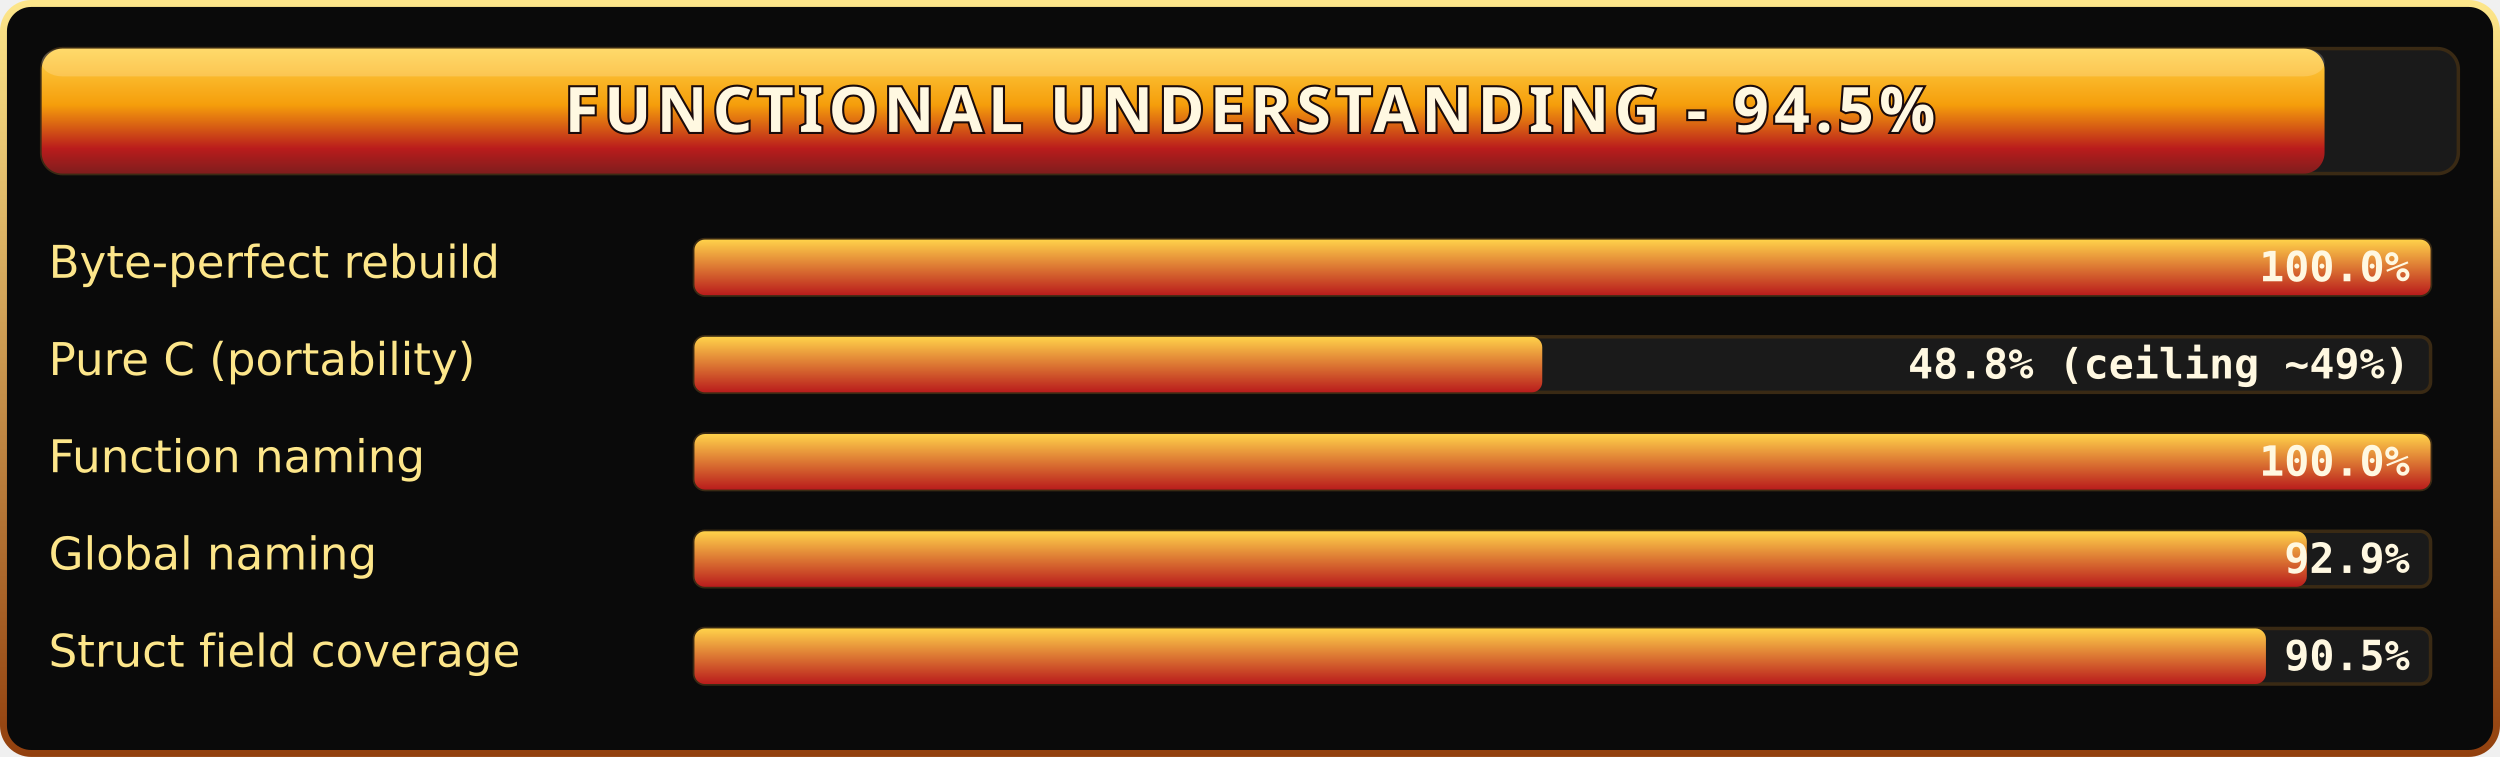
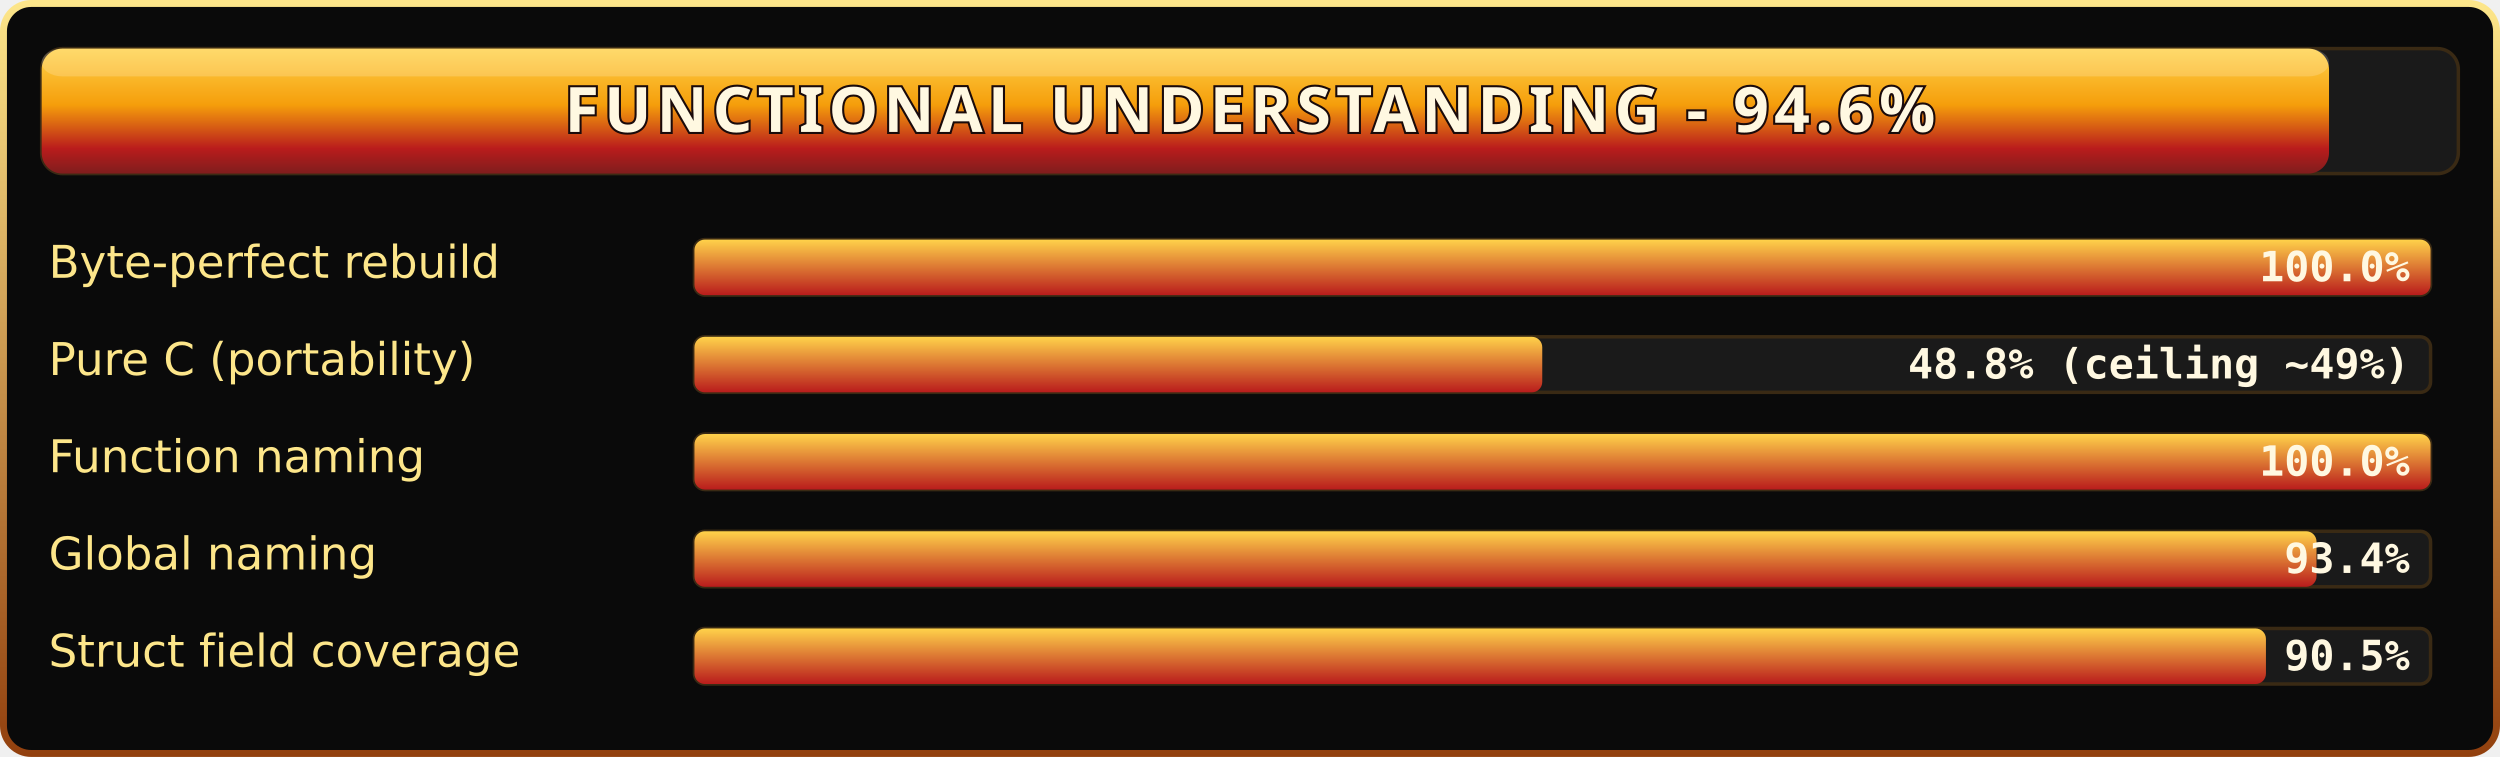
- <svg xmlns="http://www.w3.org/2000/svg" width="720" height="218" viewBox="0 0 720 218" role="img" aria-label="MK4 decomp progress 94.5%">
+ <svg xmlns="http://www.w3.org/2000/svg" width="720" height="218" viewBox="0 0 720 218" role="img" aria-label="MK4 decomp progress 94.6%">
  <defs>
    <linearGradient id="fillGrad" x1="0" y1="0" x2="0" y2="1">
      <stop offset="0%" stop-color="#ffd24a" />
      <stop offset="45%" stop-color="#f59e0b" />
      <stop offset="80%" stop-color="#b91c1c" />
      <stop offset="100%" stop-color="#7f1d1d" />
    </linearGradient>
    <linearGradient id="rowGrad" x1="0" y1="0" x2="0" y2="1">
      <stop offset="0%" stop-color="#ffd24a" />
      <stop offset="100%" stop-color="#b91c1c" />
    </linearGradient>
    <linearGradient id="borderGrad" x1="0" y1="0" x2="0" y2="1">
      <stop offset="0%" stop-color="#fde68a" />
      <stop offset="100%" stop-color="#92400e" />
    </linearGradient>
  </defs>
  <rect x="1" y="1" width="718" height="216" rx="8" ry="8" fill="#0a0a0a" stroke="url(#borderGrad)" stroke-width="2" />
  <rect x="12" y="14" width="696" height="36" rx="6" ry="6" fill="#1a1a1a" stroke="#3a2a14" stroke-width="1" />
-   <rect x="12" y="14" width="657.47" height="36" rx="6" ry="6" fill="url(#fillGrad)" />
-   <rect x="12" y="14" width="657.47" height="8" rx="6" ry="6" fill="#ffffff" opacity="0.18" />
-   <text x="360.0" y="38.0" font-family="Impact, 'Arial Black', sans-serif" font-size="18" font-weight="900" text-anchor="middle" fill="#fff8e1" stroke="#1a0a0a" stroke-width="1.2" paint-order="stroke fill" letter-spacing="1.5">FUNCTIONAL UNDERSTANDING - 94.5%</text>
+   <rect x="12" y="14" width="658.76" height="36" rx="6" ry="6" fill="url(#fillGrad)" />
+   <rect x="12" y="14" width="658.76" height="8" rx="6" ry="6" fill="#ffffff" opacity="0.18" />
+   <text x="360.0" y="38.0" font-family="Impact, 'Arial Black', sans-serif" font-size="18" font-weight="900" text-anchor="middle" fill="#fff8e1" stroke="#1a0a0a" stroke-width="1.2" paint-order="stroke fill" letter-spacing="1.5">FUNCTIONAL UNDERSTANDING - 94.6%</text>
  <text x="14" y="80" font-family="'DejaVu Sans', Verdana, sans-serif" font-size="13" fill="#fde68a">Byte-perfect rebuild</text>
  <rect x="200" y="69" width="500" height="16" rx="3" ry="3" fill="#1a1a1a" stroke="#3a2a14" stroke-width="1" />
  <rect x="200" y="69" width="500.00" height="16" rx="3" ry="3" fill="url(#rowGrad)" />
  <text x="694" y="81" font-family="'DejaVu Sans Mono', monospace" font-size="12" fill="#fff8e1" text-anchor="end" font-weight="bold">100.0%</text>
  <text x="14" y="108" font-family="'DejaVu Sans', Verdana, sans-serif" font-size="13" fill="#fde68a">Pure C (portability)</text>
  <rect x="200" y="97" width="500" height="16" rx="3" ry="3" fill="#1a1a1a" stroke="#3a2a14" stroke-width="1" />
  <rect x="200" y="97" width="244.17" height="16" rx="3" ry="3" fill="url(#rowGrad)" />
  <text x="694" y="109" font-family="'DejaVu Sans Mono', monospace" font-size="12" fill="#fff8e1" text-anchor="end" font-weight="bold">48.8% (ceiling ~49%)</text>
  <text x="14" y="136" font-family="'DejaVu Sans', Verdana, sans-serif" font-size="13" fill="#fde68a">Function naming</text>
  <rect x="200" y="125" width="500" height="16" rx="3" ry="3" fill="#1a1a1a" stroke="#3a2a14" stroke-width="1" />
  <rect x="200" y="125" width="500.00" height="16" rx="3" ry="3" fill="url(#rowGrad)" />
  <text x="694" y="137" font-family="'DejaVu Sans Mono', monospace" font-size="12" fill="#fff8e1" text-anchor="end" font-weight="bold">100.0%</text>
  <text x="14" y="164" font-family="'DejaVu Sans', Verdana, sans-serif" font-size="13" fill="#fde68a">Global naming</text>
  <rect x="200" y="153" width="500" height="16" rx="3" ry="3" fill="#1a1a1a" stroke="#3a2a14" stroke-width="1" />
-   <rect x="200" y="153" width="464.37" height="16" rx="3" ry="3" fill="url(#rowGrad)" />
-   <text x="694" y="165" font-family="'DejaVu Sans Mono', monospace" font-size="12" fill="#fff8e1" text-anchor="end" font-weight="bold">92.9%</text>
+   <rect x="200" y="153" width="467.16" height="16" rx="3" ry="3" fill="url(#rowGrad)" />
+   <text x="694" y="165" font-family="'DejaVu Sans Mono', monospace" font-size="12" fill="#fff8e1" text-anchor="end" font-weight="bold">93.4%</text>
  <text x="14" y="192" font-family="'DejaVu Sans', Verdana, sans-serif" font-size="13" fill="#fde68a">Struct field coverage</text>
  <rect x="200" y="181" width="500" height="16" rx="3" ry="3" fill="#1a1a1a" stroke="#3a2a14" stroke-width="1" />
  <rect x="200" y="181" width="452.59" height="16" rx="3" ry="3" fill="url(#rowGrad)" />
  <text x="694" y="193" font-family="'DejaVu Sans Mono', monospace" font-size="12" fill="#fff8e1" text-anchor="end" font-weight="bold">90.5%</text>
</svg>
